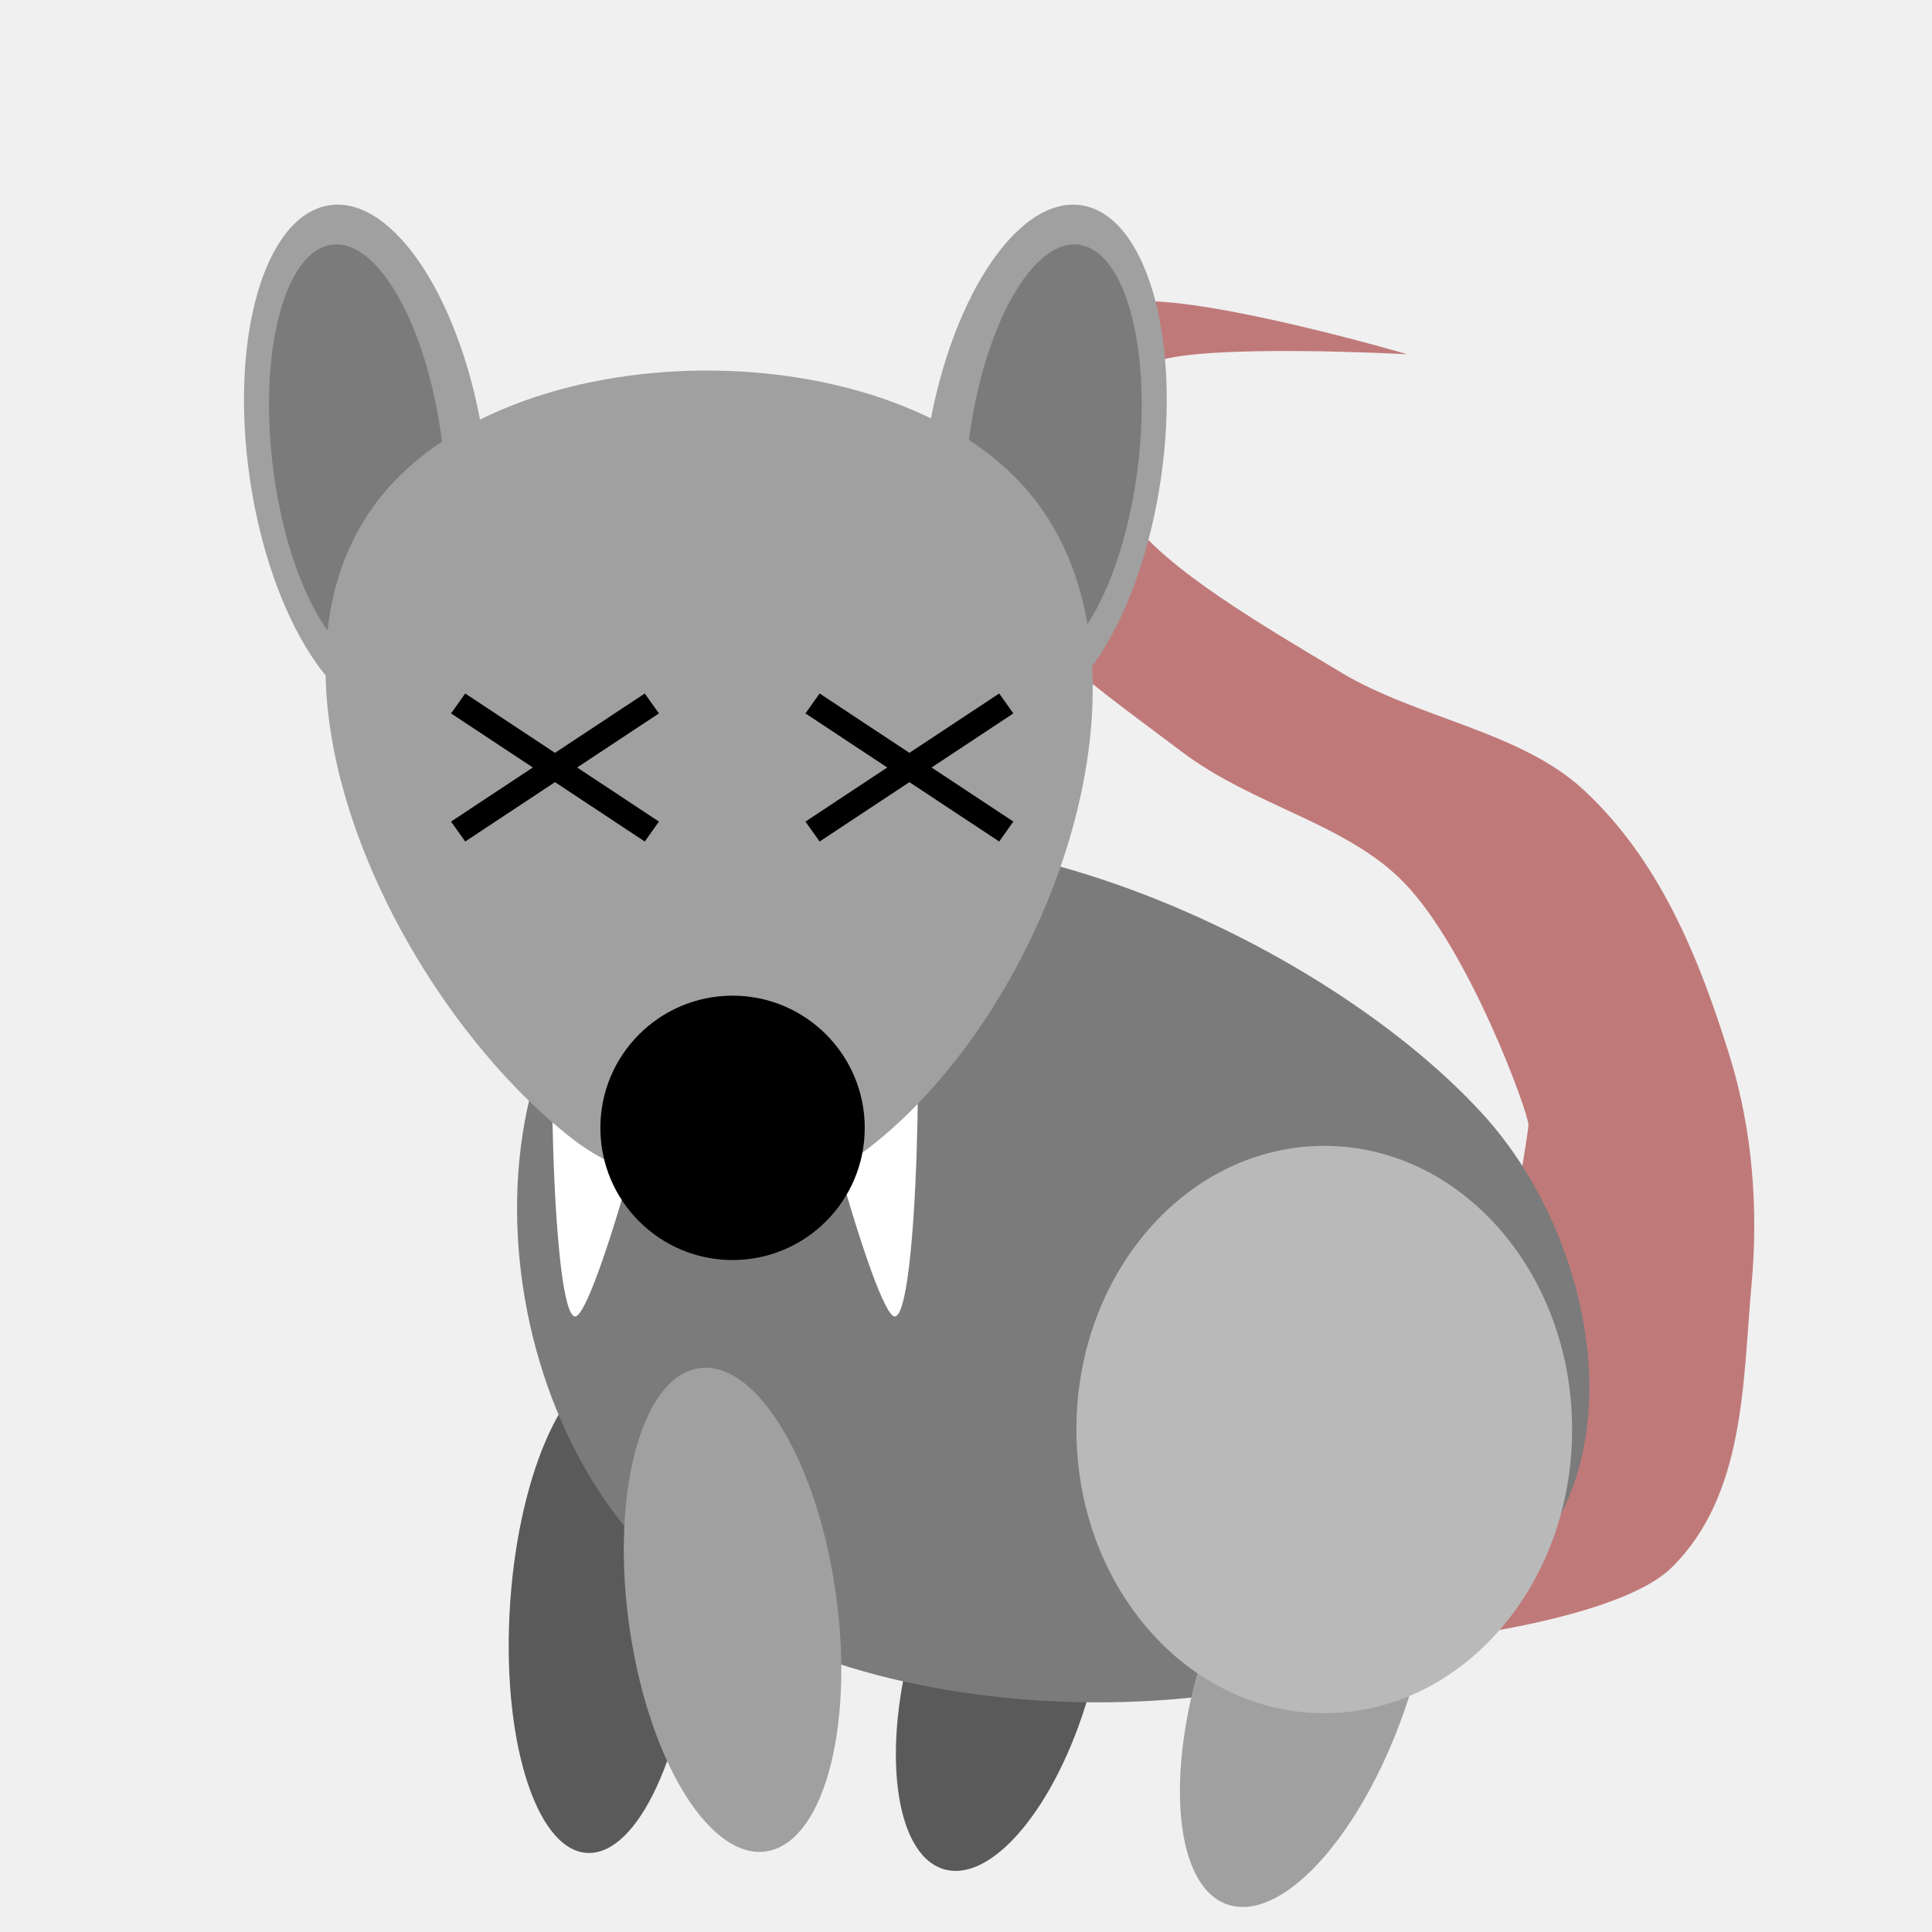
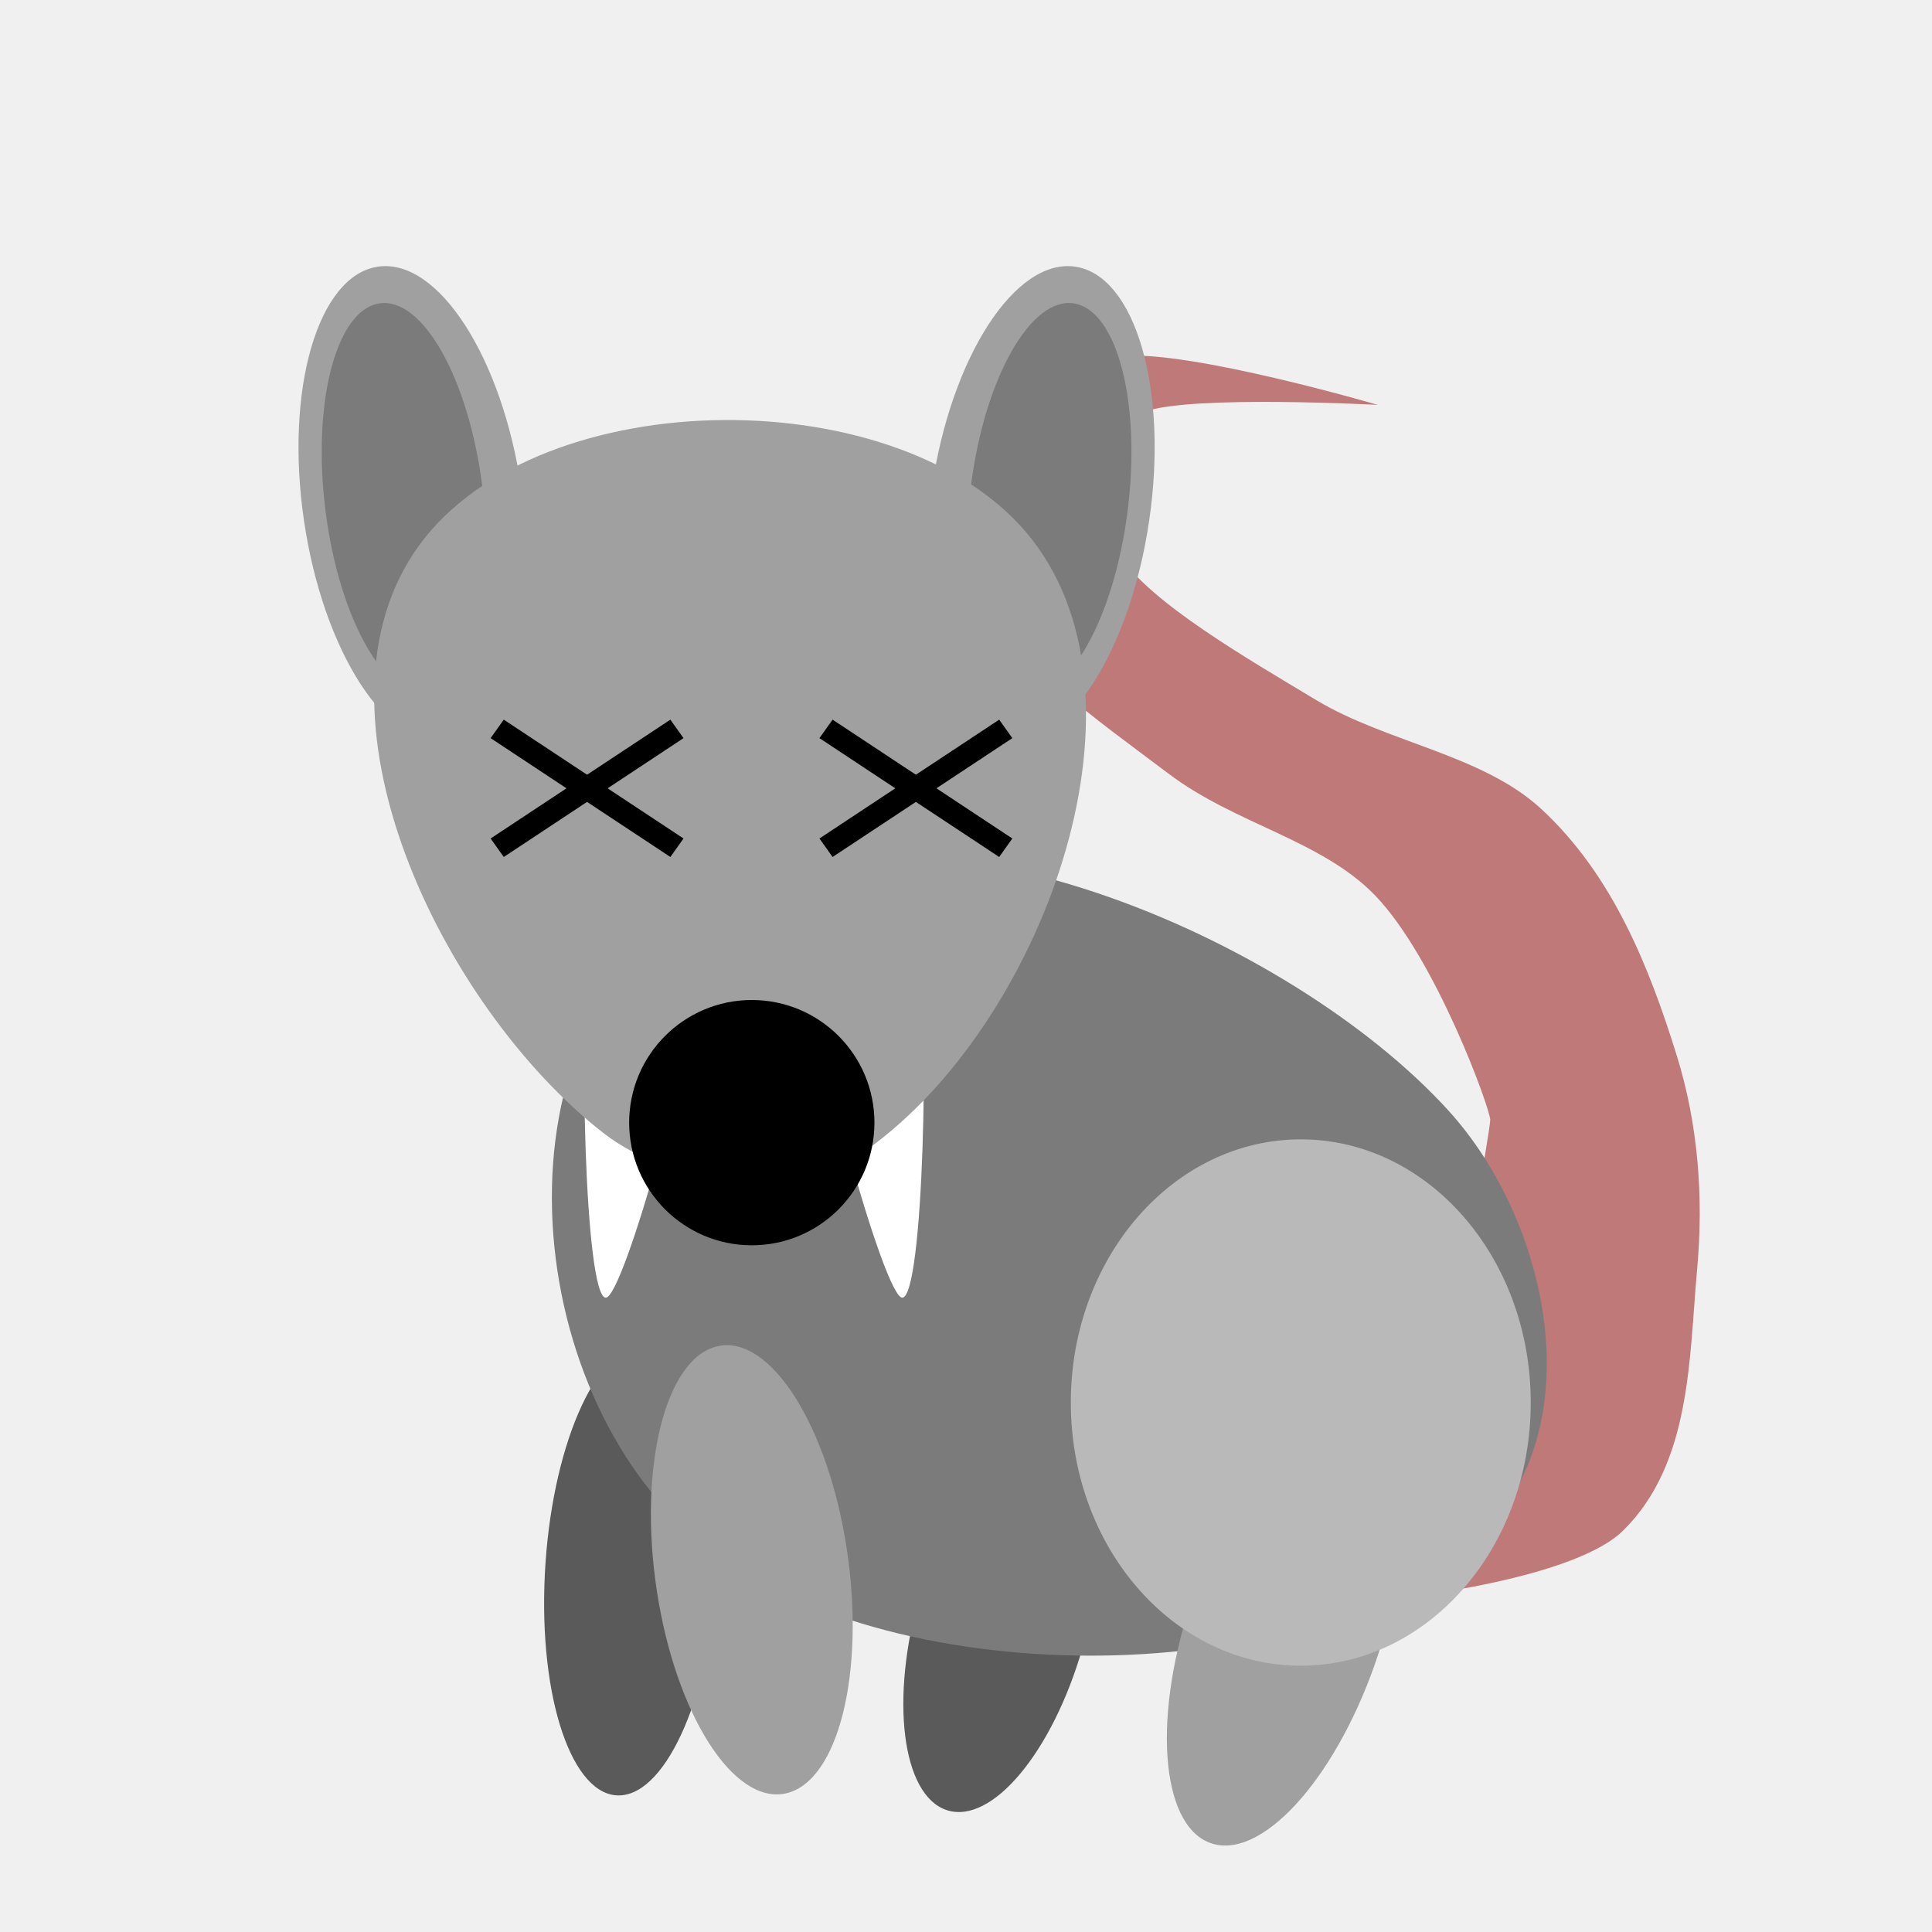
<svg xmlns="http://www.w3.org/2000/svg" width="200mm" height="200mm" viewBox="0 0 708.661 708.661" id="svg2" version="1.1">
  <defs id="defs4" />
  <g id="layer1" transform="translate(0,-343.7008)">
-     <ellipse style="opacity:1;fill:#5a5a5a;fill-opacity:1;stroke:none;stroke-width:20;stroke-linecap:round;stroke-linejoin:round;stroke-miterlimit:4;stroke-dasharray:none;stroke-opacity:1" id="path4171-4-6" cx="600.57" cy="859.345" rx="33.863" ry="77.65" transform="matrix(0.9784679,0.2063991,-0.2564387,0.9665605,0,0)" />
-     <path style="fill:#c07979;fill-opacity:1;fill-rule:evenodd;stroke:none;stroke-width:1px;stroke-linecap:butt;stroke-linejoin:miter;stroke-opacity:1" d="m 546.493,839.684 c 0,0 14.142,-79.003 14.142,-83.392 0,-4.389 -21.565,-63.845 -45.457,-88.659 -21.155,-21.972 -55.183,-28.13 -81.822,-48.28 -26.639,-20.15 -64.658,-46.334 -75.761,-72.858 -11.104,-26.524 -10.191,-54.12 3.03,-71.103 13.221,-16.983 27.499,-18.689 54.548,-21.067 27.049,-2.378 101.015,19.312 101.015,19.312 0,0 -73.713,-3.977 -91.924,2.633 -18.211,6.61 -15.372,5.492 -19.193,15.801 -3.821,10.309 -3.546,22.491 9.091,41.257 12.637,18.767 49.866,40.298 77.782,57.058 27.903,16.752 65.674,21.531 88.893,43.013 28.356,26.234 42.718,62.695 53.538,97.437 8.474,27.209 10.639,56.17 8.081,84.27 -3.226,35.444 -2.231,76.916 -29.294,103.582 -17.414,17.158 -73.741,24.579 -73.741,24.579 z" id="path4304" />
-     <ellipse style="opacity:1;fill:#5a5a5a;fill-opacity:1;stroke:none;stroke-width:20;stroke-linecap:round;stroke-linejoin:round;stroke-miterlimit:4;stroke-dasharray:none;stroke-opacity:1" id="path4171-4-7-8" cx="268.714" cy="947.371" rx="34.254" ry="89.154" transform="matrix(0.9990247,-0.04415409,-0.04998004,0.9987502,0,0)" />
-     <ellipse transform="matrix(-0.9895392,0.1442644,0.1442644,0.9895392,0,0)" ry="94.954" rx="43.437" cy="526.995" cx="-59.207" id="ellipse4264" style="opacity:1;fill:#a0a0a0;fill-opacity:1;stroke:none;stroke-width:20;stroke-linecap:round;stroke-linejoin:round;stroke-miterlimit:4;stroke-dasharray:none;stroke-opacity:1" />
-     <ellipse style="opacity:1;fill:#7b7b7b;fill-opacity:1;stroke:none;stroke-width:20;stroke-linecap:round;stroke-linejoin:round;stroke-miterlimit:4;stroke-dasharray:none;stroke-opacity:1" id="ellipse4266" cx="-65.364" cy="525.62" rx="31.376" ry="77.757" transform="matrix(-0.9864701,0.1639414,0.1268601,0.9919206,0,0)" />
-     <ellipse style="opacity:1;fill:#a0a0a0;fill-opacity:1;stroke:none;stroke-width:20;stroke-linecap:round;stroke-linejoin:round;stroke-miterlimit:4;stroke-dasharray:none;stroke-opacity:1" id="path4171" cx="452.842" cy="452.344" rx="43.437" ry="94.954" transform="matrix(0.9895392,0.1442644,-0.1442644,0.9895392,0,0)" />
-     <path style="opacity:1;fill:#7b7b7b;fill-opacity:1;stroke:none;stroke-width:20;stroke-linecap:round;stroke-linejoin:round;stroke-miterlimit:4;stroke-dasharray:none;stroke-opacity:1" d="m 248.611,668.978 c 84.76,-49.675 232.972,15.014 295.368,83.486 41.598,45.648 57.476,129.653 9.528,170.885 -70.201,60.369 -233.032,59.033 -304.896,0 -72.988,-59.956 -84.027,-205.125 0,-254.371 z" id="rect4188" />
-     <ellipse transform="matrix(0.9864701,0.1639414,-0.1268601,0.9919206,0,0)" ry="77.757" rx="31.376" cy="440.727" cx="448.278" id="ellipse4262" style="opacity:1;fill:#7b7b7b;fill-opacity:1;stroke:none;stroke-width:20;stroke-linecap:round;stroke-linejoin:round;stroke-miterlimit:4;stroke-dasharray:none;stroke-opacity:1" />
-     <path style="opacity:1;fill:#ffffff;fill-opacity:1;stroke:none;stroke-width:20;stroke-linecap:round;stroke-linejoin:round;stroke-miterlimit:4;stroke-dasharray:none;stroke-opacity:1" d="m 288.162,683.258 46.232,-4.402 c 4.714,40.612 2.098,146.956 -6.125,147.739 -7.027,0.669 -36.541,-105.891 -40.106,-143.337 z" id="rect4414" />
-     <path id="path4426" d="m 251.014,683.258 -46.232,-4.402 c -4.714,40.612 -2.098,146.956 6.125,147.739 7.027,0.669 36.541,-105.891 40.106,-143.337 z" style="opacity:1;fill:#ffffff;fill-opacity:1;stroke:none;stroke-width:20;stroke-linecap:round;stroke-linejoin:round;stroke-miterlimit:4;stroke-dasharray:none;stroke-opacity:1" />
-     <path style="opacity:1;fill:#a0a0a0;fill-opacity:1;stroke:none;stroke-width:20;stroke-linecap:round;stroke-linejoin:round;stroke-miterlimit:4;stroke-dasharray:none;stroke-opacity:1" d="m 137.225,529.103 c 47.582,-65.323 193.001,-65.952 242.437,-2.02 50.763,65.649 2.637,191.846 -64.65,240.416 -28.441,20.53 -77.4,15.515 -105.056,-6.061 C 145.973,711.522 89.445,594.697 137.225,529.103 Z" id="rect4168" />
-     <ellipse style="opacity:1;fill:#a0a0a0;fill-opacity:1;stroke:none;stroke-width:20;stroke-linecap:round;stroke-linejoin:round;stroke-miterlimit:4;stroke-dasharray:none;stroke-opacity:1" id="path4171-4" cx="754.148" cy="812.17" rx="38.45" ry="89.42" transform="matrix(0.9692864,0.2459348,-0.3099623,0.9507488,0,0)" />
-     <circle style="opacity:1;fill:#000000;fill-opacity:1;stroke:none;stroke-width:20;stroke-linecap:round;stroke-linejoin:round;stroke-miterlimit:4;stroke-dasharray:none;stroke-opacity:1" id="path4225" cx="268.701" cy="757.398" r="48.487" />
-     <ellipse style="opacity:1;fill:#b9b9b9;fill-opacity:1;stroke:none;stroke-width:20;stroke-linecap:round;stroke-linejoin:round;stroke-miterlimit:4;stroke-dasharray:none;stroke-opacity:1" id="path4272" cx="485.74" cy="868.054" rx="90.914" ry="104.046" />
-     <ellipse style="opacity:1;fill:#a0a0a0;fill-opacity:1;stroke:none;stroke-width:20;stroke-linecap:round;stroke-linejoin:round;stroke-miterlimit:4;stroke-dasharray:none;stroke-opacity:1" id="path4171-4-7" cx="125.19" cy="972.331" rx="38.45" ry="89.42" transform="matrix(0.9763572,-0.2161632,0.1506381,0.988589,0,0)" />
-     <rect style="opacity:1;fill:#000000;fill-opacity:1;stroke:none;stroke-width:20;stroke-linecap:round;stroke-linejoin:round;stroke-miterlimit:4;stroke-dasharray:none;stroke-opacity:1" id="rect4428" width="8.969" height="85.192" x="701.422" y="47.836" transform="matrix(0.5794044,0.8150402,-0.8341514,0.5515356,0,0)" />
-     <rect transform="matrix(-0.5794044,0.8150402,0.8341514,0.5515356,0,0)" y="591.895" x="333.259" height="85.192" width="8.969" id="rect4439" style="opacity:1;fill:#000000;fill-opacity:1;stroke:none;stroke-width:20;stroke-linecap:round;stroke-linejoin:round;stroke-miterlimit:4;stroke-dasharray:none;stroke-opacity:1" />
-     <rect style="opacity:1;fill:#000000;fill-opacity:1;stroke:none;stroke-width:20;stroke-linecap:round;stroke-linejoin:round;stroke-miterlimit:4;stroke-dasharray:none;stroke-opacity:1" id="rect4441" width="8.969" height="85.192" x="405" y="485.88" transform="matrix(-0.5794044,0.8150402,0.8341514,0.5515356,0,0)" />
-     <rect transform="matrix(0.5794044,0.8150402,-0.8341514,0.5515356,0,0)" y="153.852" x="629.682" height="85.192" width="8.969" id="rect4443" style="opacity:1;fill:#000000;fill-opacity:1;stroke:none;stroke-width:20;stroke-linecap:round;stroke-linejoin:round;stroke-miterlimit:4;stroke-dasharray:none;stroke-opacity:1" />
+     <g id="g6083" transform="matrix(0.9277932,0,0,0.9277932,26.46265,52.78147)">
+       <ellipse transform="matrix(0.9784679,0.2063991,-0.2564387,0.9665605,0,0)" ry="77.65" rx="33.863" cy="859.345" cx="600.57" id="path4171-4-6" style="opacity:1;fill:#5a5a5a;fill-opacity:1;stroke:none;stroke-width:20;stroke-linecap:round;stroke-linejoin:round;stroke-miterlimit:4;stroke-dasharray:none;stroke-opacity:1" />
+       <path id="path4304" d="m 546.493,839.684 c 0,0 14.142,-79.003 14.142,-83.392 0,-4.389 -21.565,-63.845 -45.457,-88.659 -21.155,-21.972 -55.183,-28.13 -81.822,-48.28 -26.639,-20.15 -64.658,-46.334 -75.761,-72.858 -11.104,-26.524 -10.191,-54.12 3.03,-71.103 13.221,-16.983 27.499,-18.689 54.548,-21.067 27.049,-2.378 101.015,19.312 101.015,19.312 0,0 -73.713,-3.977 -91.924,2.633 -18.211,6.61 -15.372,5.492 -19.193,15.801 -3.821,10.309 -3.546,22.491 9.091,41.257 12.637,18.767 49.866,40.298 77.782,57.058 27.903,16.752 65.674,21.531 88.893,43.013 28.356,26.234 42.718,62.695 53.538,97.437 8.474,27.209 10.639,56.17 8.081,84.27 -3.226,35.444 -2.231,76.916 -29.294,103.582 -17.414,17.158 -73.741,24.579 -73.741,24.579 z" style="fill:#c07979;fill-opacity:1;fill-rule:evenodd;stroke:none;stroke-width:1px;stroke-linecap:butt;stroke-linejoin:miter;stroke-opacity:1" />
+       <ellipse transform="matrix(0.9990247,-0.04415409,-0.04998004,0.9987502,0,0)" ry="89.154" rx="34.254" cy="947.371" cx="268.714" id="path4171-4-7-8" style="opacity:1;fill:#5a5a5a;fill-opacity:1;stroke:none;stroke-width:20;stroke-linecap:round;stroke-linejoin:round;stroke-miterlimit:4;stroke-dasharray:none;stroke-opacity:1" />
+       <ellipse style="opacity:1;fill:#a0a0a0;fill-opacity:1;stroke:none;stroke-width:20;stroke-linecap:round;stroke-linejoin:round;stroke-miterlimit:4;stroke-dasharray:none;stroke-opacity:1" id="ellipse4264" cx="-59.207" cy="526.995" rx="43.437" ry="94.954" transform="matrix(-0.9895392,0.1442644,0.1442644,0.9895392,0,0)" />
+       <ellipse transform="matrix(-0.9864701,0.1639414,0.1268601,0.9919206,0,0)" ry="77.757" rx="31.376" cy="525.62" cx="-65.364" id="ellipse4266" style="opacity:1;fill:#7b7b7b;fill-opacity:1;stroke:none;stroke-width:20;stroke-linecap:round;stroke-linejoin:round;stroke-miterlimit:4;stroke-dasharray:none;stroke-opacity:1" />
+       <ellipse transform="matrix(0.9895392,0.1442644,-0.1442644,0.9895392,0,0)" ry="94.954" rx="43.437" cy="452.344" cx="452.842" id="path4171" style="opacity:1;fill:#a0a0a0;fill-opacity:1;stroke:none;stroke-width:20;stroke-linecap:round;stroke-linejoin:round;stroke-miterlimit:4;stroke-dasharray:none;stroke-opacity:1" />
+       <path id="rect4188" d="m 248.611,668.978 c 84.76,-49.675 232.972,15.014 295.368,83.486 41.598,45.648 57.476,129.653 9.528,170.885 -70.201,60.369 -233.032,59.033 -304.896,0 -72.988,-59.956 -84.027,-205.125 0,-254.371 z" style="opacity:1;fill:#7b7b7b;fill-opacity:1;stroke:none;stroke-width:20;stroke-linecap:round;stroke-linejoin:round;stroke-miterlimit:4;stroke-dasharray:none;stroke-opacity:1" />
+       <ellipse style="opacity:1;fill:#7b7b7b;fill-opacity:1;stroke:none;stroke-width:20;stroke-linecap:round;stroke-linejoin:round;stroke-miterlimit:4;stroke-dasharray:none;stroke-opacity:1" id="ellipse4262" cx="448.278" cy="440.727" rx="31.376" ry="77.757" transform="matrix(0.9864701,0.1639414,-0.1268601,0.9919206,0,0)" />
+       <path id="rect4414" d="m 288.162,683.258 46.232,-4.402 c 4.714,40.612 2.098,146.956 -6.125,147.739 -7.027,0.669 -36.541,-105.891 -40.106,-143.337 z" style="opacity:1;fill:#ffffff;fill-opacity:1;stroke:none;stroke-width:20;stroke-linecap:round;stroke-linejoin:round;stroke-miterlimit:4;stroke-dasharray:none;stroke-opacity:1" />
+       <path style="opacity:1;fill:#ffffff;fill-opacity:1;stroke:none;stroke-width:20;stroke-linecap:round;stroke-linejoin:round;stroke-miterlimit:4;stroke-dasharray:none;stroke-opacity:1" d="m 251.014,683.258 -46.232,-4.402 c -4.714,40.612 -2.098,146.956 6.125,147.739 7.027,0.669 36.541,-105.891 40.106,-143.337 z" id="path4426" />
+       <path id="rect4168" d="m 137.225,529.103 c 47.582,-65.323 193.001,-65.952 242.437,-2.02 50.763,65.649 2.637,191.846 -64.65,240.416 -28.441,20.53 -77.4,15.515 -105.056,-6.061 C 145.973,711.522 89.445,594.697 137.225,529.103 Z" style="opacity:1;fill:#a0a0a0;fill-opacity:1;stroke:none;stroke-width:20;stroke-linecap:round;stroke-linejoin:round;stroke-miterlimit:4;stroke-dasharray:none;stroke-opacity:1" />
+       <ellipse transform="matrix(0.9692864,0.2459348,-0.3099623,0.9507488,0,0)" ry="89.42" rx="38.45" cy="812.17" cx="754.148" id="path4171-4" style="opacity:1;fill:#a0a0a0;fill-opacity:1;stroke:none;stroke-width:20;stroke-linecap:round;stroke-linejoin:round;stroke-miterlimit:4;stroke-dasharray:none;stroke-opacity:1" />
+       <circle r="48.487" cy="757.398" cx="268.701" id="path4225" style="opacity:1;fill:#000000;fill-opacity:1;stroke:none;stroke-width:20;stroke-linecap:round;stroke-linejoin:round;stroke-miterlimit:4;stroke-dasharray:none;stroke-opacity:1" />
+       <ellipse ry="104.046" rx="90.914" cy="868.054" cx="485.74" id="path4272" style="opacity:1;fill:#b9b9b9;fill-opacity:1;stroke:none;stroke-width:20;stroke-linecap:round;stroke-linejoin:round;stroke-miterlimit:4;stroke-dasharray:none;stroke-opacity:1" />
+       <ellipse transform="matrix(0.9763572,-0.2161632,0.1506381,0.988589,0,0)" ry="89.42" rx="38.45" cy="972.331" cx="125.19" id="path4171-4-7" style="opacity:1;fill:#a0a0a0;fill-opacity:1;stroke:none;stroke-width:20;stroke-linecap:round;stroke-linejoin:round;stroke-miterlimit:4;stroke-dasharray:none;stroke-opacity:1" />
+       <rect transform="matrix(0.5794044,0.8150402,-0.8341514,0.5515356,0,0)" y="47.836" x="701.422" height="85.192" width="8.969" id="rect4428" style="opacity:1;fill:#000000;fill-opacity:1;stroke:none;stroke-width:20;stroke-linecap:round;stroke-linejoin:round;stroke-miterlimit:4;stroke-dasharray:none;stroke-opacity:1" />
+       <rect style="opacity:1;fill:#000000;fill-opacity:1;stroke:none;stroke-width:20;stroke-linecap:round;stroke-linejoin:round;stroke-miterlimit:4;stroke-dasharray:none;stroke-opacity:1" id="rect4439" width="8.969" height="85.192" x="333.259" y="591.895" transform="matrix(-0.5794044,0.8150402,0.8341514,0.5515356,0,0)" />
+       <rect transform="matrix(-0.5794044,0.8150402,0.8341514,0.5515356,0,0)" y="485.88" x="405" height="85.192" width="8.969" id="rect4441" style="opacity:1;fill:#000000;fill-opacity:1;stroke:none;stroke-width:20;stroke-linecap:round;stroke-linejoin:round;stroke-miterlimit:4;stroke-dasharray:none;stroke-opacity:1" />
+       <rect style="opacity:1;fill:#000000;fill-opacity:1;stroke:none;stroke-width:20;stroke-linecap:round;stroke-linejoin:round;stroke-miterlimit:4;stroke-dasharray:none;stroke-opacity:1" id="rect4443" width="8.969" height="85.192" x="629.682" y="153.852" transform="matrix(0.5794044,0.8150402,-0.8341514,0.5515356,0,0)" />
+     </g>
  </g>
</svg>
